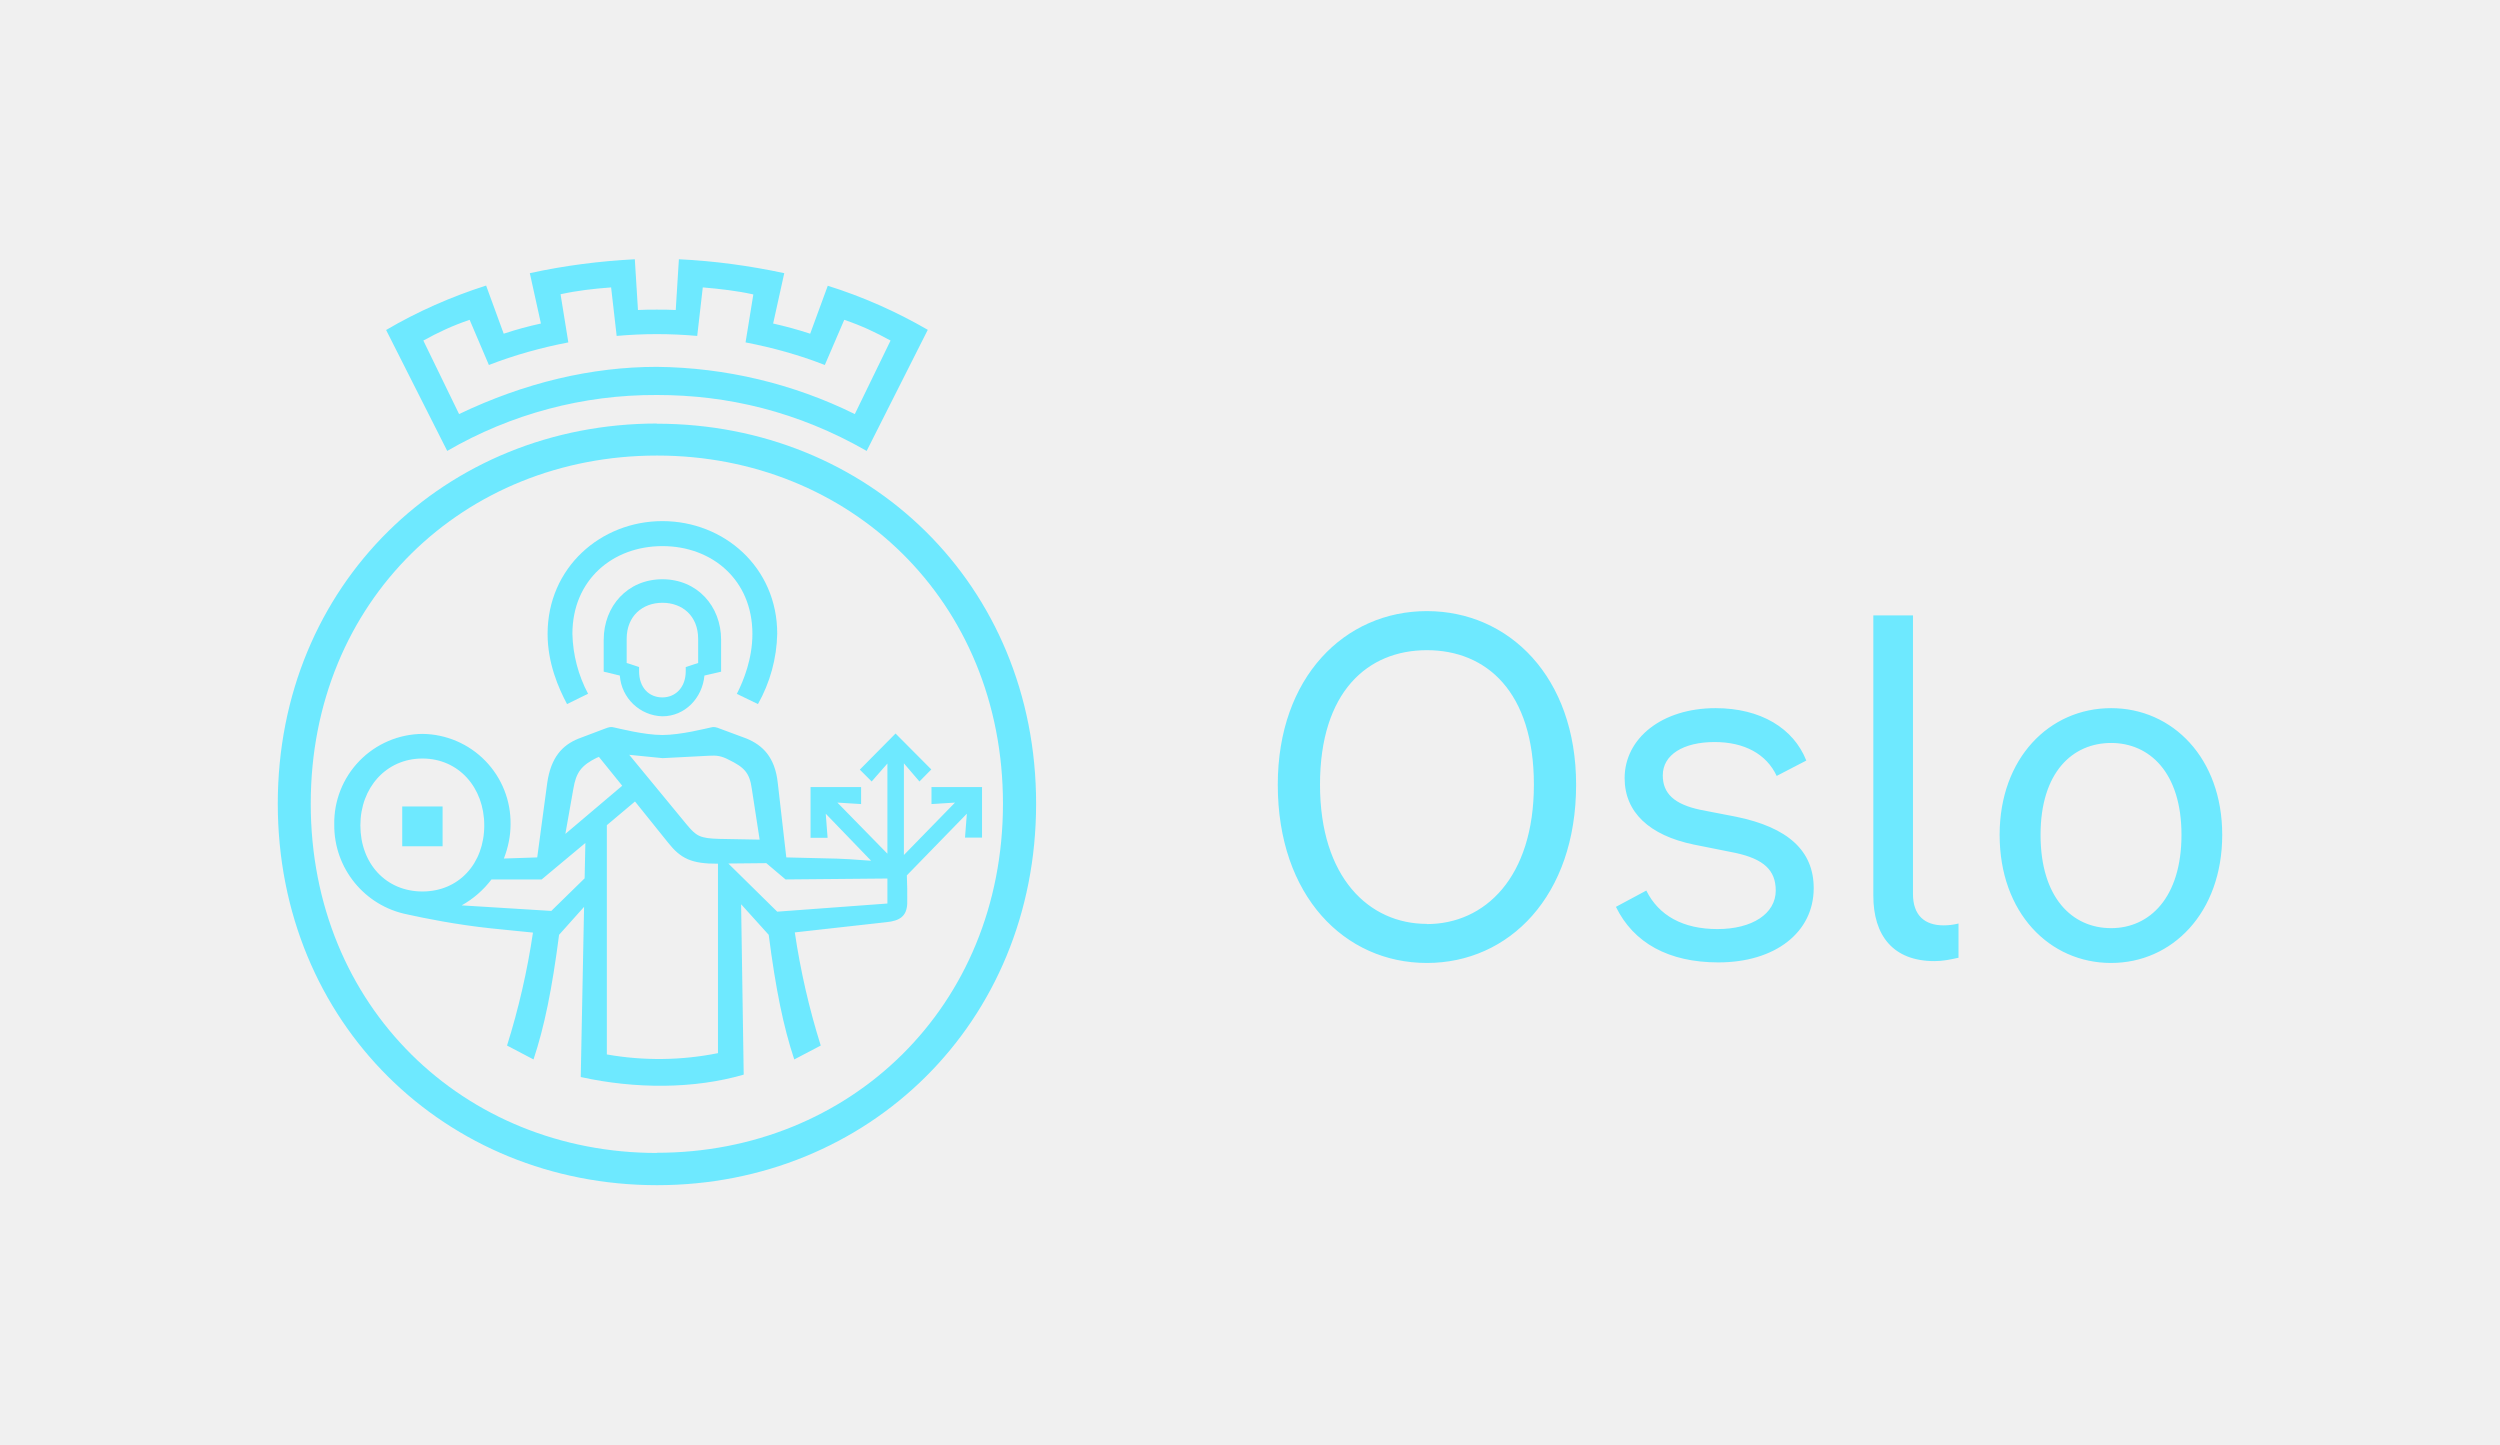
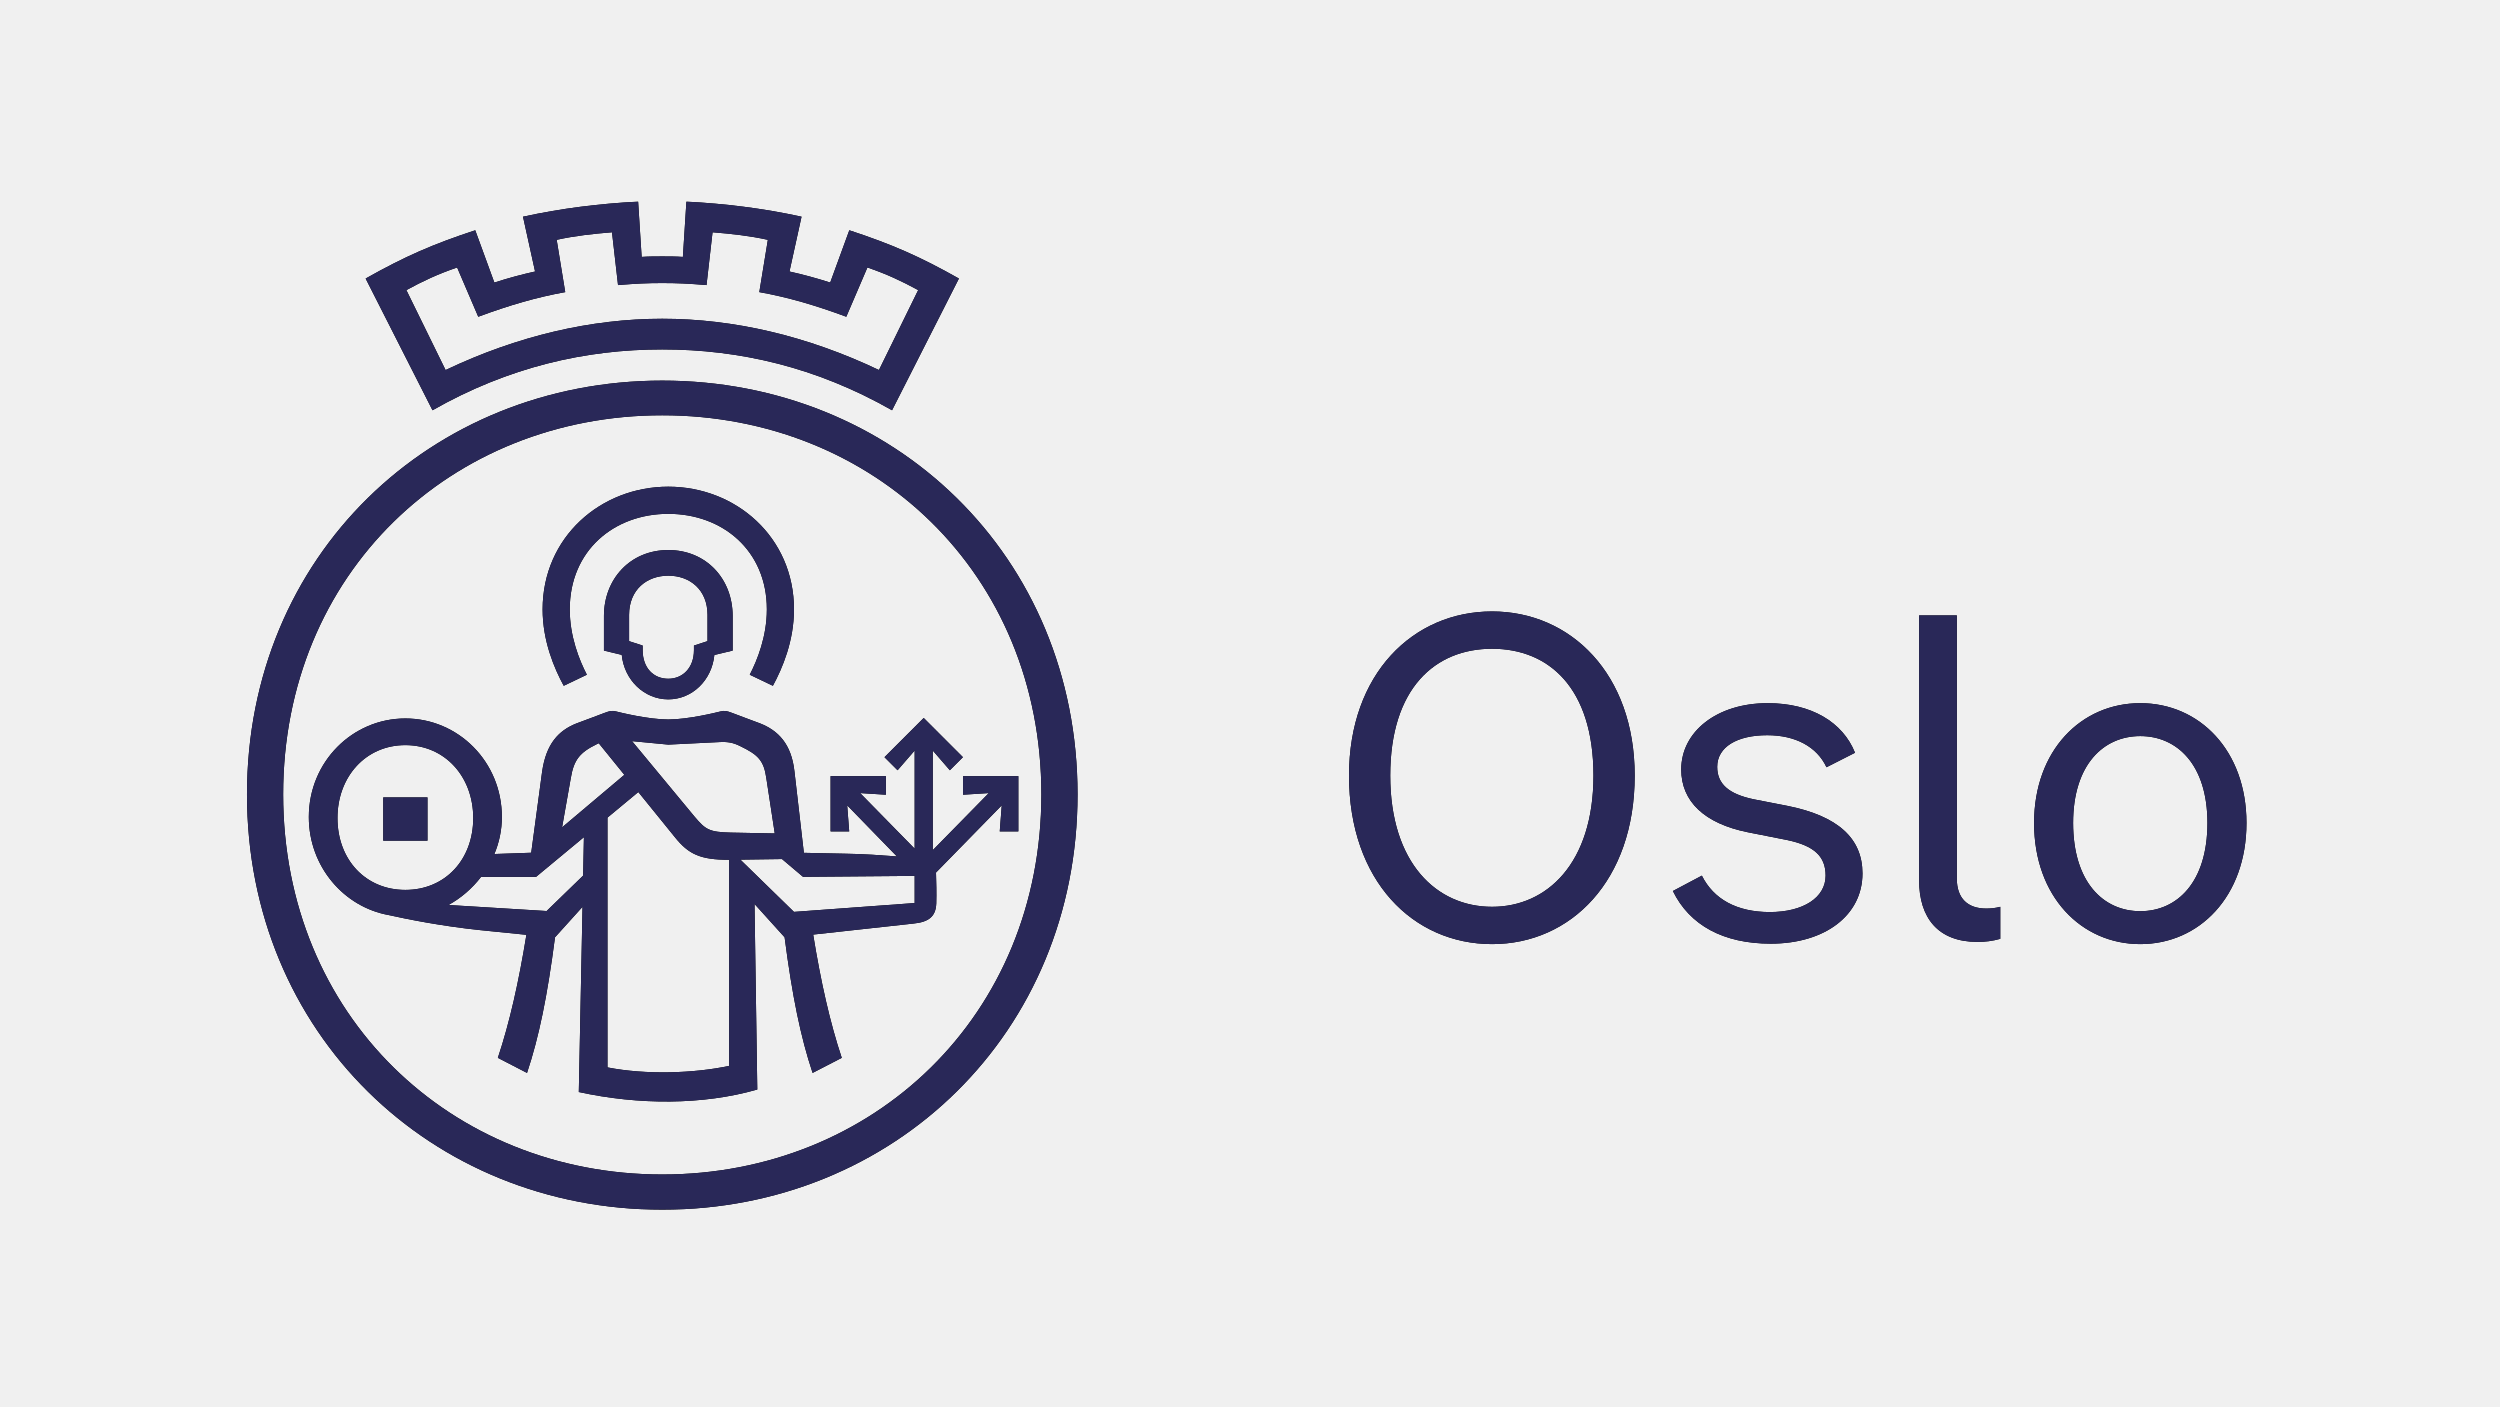
- <svg xmlns="http://www.w3.org/2000/svg" width="135" height="78">
-   <g fill="#6EE9FF" fill-rule="evenodd">
-     <path d="M77.05 52C72.62 52 69 48.4 69 42.37c0-5.81 3.62-9.37 8.05-9.37 4.44 0 8.06 3.56 8.06 9.37 0 6.02-3.62 9.63-8.06 9.63zm0-2.1c3.13 0 5.78-2.51 5.78-7.53 0-5-2.55-7.26-5.78-7.26-3.2 0-5.77 2.25-5.77 7.26 0 5.02 2.65 7.52 5.77 7.52zm10.68-7.88c0-2.15 2.01-3.78 4.91-3.78 2.43 0 4.21 1.08 4.9 2.83l-1.6.83c-.55-1.18-1.74-1.83-3.35-1.83-1.68 0-2.8.68-2.8 1.8 0 .98.62 1.56 2.03 1.86l1.91.37c2.85.58 4.21 1.86 4.21 3.86 0 2.39-2.08 4.01-5.15 4.01-2.68 0-4.58-1.05-5.53-3l1.64-.88c.67 1.35 1.98 2.08 3.84 2.08 1.88 0 3.15-.83 3.15-2.08 0-1.1-.65-1.7-2.16-2.03l-2.25-.45c-2.43-.5-3.75-1.76-3.75-3.59zm18.02 9.7c-.45.1-.84.18-1.29.18-2.23 0-3.3-1.38-3.3-3.53V33.23h2.14v15.04c0 1.15.62 1.7 1.66 1.7.25 0 .52-.03.8-.1v1.85zM114 52c-3.32 0-6.02-2.7-6.02-6.92 0-4.13 2.68-6.84 6.02-6.84 3.32 0 6 2.7 6 6.84 0 4.21-2.7 6.92-6 6.92zm0-1.88c2.08 0 3.8-1.65 3.8-5.04 0-3.38-1.74-4.96-3.8-4.96-2.08 0-3.81 1.58-3.81 4.96 0 3.39 1.7 5.04 3.81 5.04zm-72.03-.89l-2.64-2.6 2.05-.02 1.04.88 5.5-.05v1.35l-5.95.44zm-9.2 7.71V44.56l1.52-1.28 1.8 2.24c.67.84 1.25 1.13 2.68 1.12v10.23a16.2 16.2 0 0 1-6 .07zm-3-7.75l-4.84-.3a5.21 5.21 0 0 0 1.61-1.4h2.71l2.36-1.97-.04 1.91-1.8 1.76zm-10.31-4.62c0-2.04 1.4-3.61 3.35-3.61 1.96 0 3.34 1.57 3.34 3.61 0 2.07-1.38 3.57-3.34 3.57s-3.35-1.5-3.35-3.57zm12.8-3.66l.08-.04 1.26 1.56-3.07 2.6.43-2.43c.15-.9.43-1.27 1.3-1.7zm6.02-.1c.42-.03.69.02 1.04.2.86.42 1.16.7 1.28 1.6l.42 2.73-2.18-.04c-1.06-.03-1.24-.15-1.78-.8l-3.08-3.74 1.8.18 2.5-.13zM50.3 42.5v.92l1.27-.08-2.76 2.83v-4.95l.84.98.64-.65-1.93-1.94-1.93 1.95.64.64.85-.97v4.87l-2.7-2.76 1.28.08v-.92h-2.73v2.74h.92l-.1-1.3 2.45 2.54c-.77-.06-1.6-.12-2.52-.13l-2.06-.05-.46-4.02c-.15-1.4-.82-2.04-1.69-2.4l-1.4-.52c-.26-.1-.34-.13-.56-.07-.2.04-1.59.4-2.58.4s-2.37-.36-2.57-.4c-.23-.06-.3-.03-.57.07l-1.4.53c-.86.35-1.48 1-1.68 2.39l-.54 4.02-1.8.06c.22-.57.36-1.19.36-1.84a4.81 4.81 0 0 0-4.76-4.89 4.81 4.81 0 0 0-4.76 4.9A4.9 4.9 0 0 0 22 49.38c.9.2 2.62.55 4.5.75l2.28.23a39.81 39.81 0 0 1-1.4 6.1l1.43.75c.59-1.78 1-3.79 1.38-6.73l1.35-1.51-.18 9.19c2.95.65 6.12.65 8.8-.13l-.14-9.2 1.49 1.65c.38 2.94.79 4.95 1.38 6.73l1.43-.75a39.72 39.72 0 0 1-1.4-6.11l4.92-.55c.78-.07 1.12-.35 1.15-1 .01-.52 0-1.04-.02-1.53l3.24-3.33-.1 1.29h.92V42.5H50.3zM25.36 17.27l1.04 2.44c1.39-.54 2.83-.94 4.29-1.22l-.42-2.6c.9-.2 1.8-.3 2.73-.37l.3 2.62c1.44-.13 2.9-.13 4.35 0l.3-2.62c.92.08 1.84.18 2.73.38l-.42 2.59c1.46.28 2.9.68 4.28 1.22l1.05-2.44c.94.32 1.68.67 2.5 1.12l-1.93 3.97a24.73 24.73 0 0 0-10.69-2.55c-3.52 0-7.13.85-10.68 2.55l-1.93-3.97c.82-.45 1.56-.8 2.5-1.12zm10.12 4.06c3.79 0 7.58.88 11.32 3.02l3.3-6.54c-1.71-.99-3.52-1.79-5.4-2.38l-.95 2.59c-.7-.23-1.34-.4-2-.55l.6-2.72c-1.88-.4-3.78-.66-5.69-.75l-.17 2.74c-.35-.02-.7-.02-1.02-.02-.32 0-.67 0-1.02.02L34.28 14c-1.88.1-3.74.33-5.67.75l.6 2.72c-.68.15-1.32.32-2.01.55l-.95-2.6c-1.88.6-3.7 1.4-5.4 2.4l3.3 6.53c3.44-2 7.35-3.04 11.32-3.02z" />
-     <path d="M21.72 45.7h2.18v-2.15h-2.18v2.14zm10.04-8.23a7.25 7.25 0 0 1-.85-3.24c0-2.92 2.18-4.74 4.86-4.74s4.86 1.82 4.86 4.74c0 1.34-.47 2.51-.84 3.24l1.14.55a8.09 8.09 0 0 0 1.04-3.8c0-3.59-2.88-6.08-6.2-6.08-3.32 0-6.2 2.5-6.2 6.09 0 1.57.58 2.91 1.05 3.79l1.14-.56z" />
-     <path d="M37.7 34.5v1.3l-.67.22v.22c0 .9-.57 1.42-1.26 1.42-.72 0-1.26-.52-1.26-1.42v-.22l-.67-.22v-1.3c0-1.25.87-1.95 1.93-1.95 1.07 0 1.93.7 1.93 1.95m-5.1.05v1.72l.87.21a2.37 2.37 0 0 0 2.3 2.2c1.19 0 2.15-.95 2.27-2.2l.9-.21v-1.72c0-1.82-1.29-3.27-3.17-3.27s-3.17 1.45-3.17 3.27" />
-     <path d="M35.48 62.26c-10.42 0-18.7-7.88-18.7-18.86 0-10.97 8.28-18.8 18.7-18.8 10.4 0 18.68 7.83 18.68 18.8 0 10.98-8.28 18.85-18.69 18.85m0-39.38C24.07 22.88 15 31.55 15 43.4 15 55.25 24.07 64 35.48 64c11.4 0 20.47-8.75 20.47-20.6 0-11.84-9.07-20.52-20.48-20.52" />
+ <svg xmlns="http://www.w3.org/2000/svg" xmlns:xlink="http://www.w3.org/1999/xlink" width="496" height="279" viewBox="0 0 496 279">
+   <defs>
+     <path id="oslo-logo-a" d="M29.027,66.31 C44.612,66.31 57.325,53.772 57.325,32.875 C57.325,12.674 44.612,0.31 29.027,0.31 C13.354,0.31 0.642,12.674 0.642,32.875 C0.642,53.772 13.354,66.31 29.027,66.31 M29.027,58.909 C18.056,58.909 8.826,50.289 8.826,32.875 C8.826,15.46 17.795,7.711 29.027,7.711 C40.259,7.711 49.14,15.46 49.14,32.875 C49.14,50.289 39.911,58.909 29.027,58.909 M66.555,31.656 C66.555,38.012 71.17,42.366 79.702,44.107 L87.626,45.674 C92.937,46.806 95.201,48.896 95.201,52.727 C95.201,57.081 90.76,59.954 84.143,59.954 C77.612,59.954 72.998,57.429 70.647,52.727 L64.9,55.775 C68.209,62.566 74.913,66.223 84.317,66.223 C95.114,66.223 102.515,60.563 102.515,52.292 C102.515,45.326 97.639,40.885 87.626,38.883 L80.922,37.577 C75.958,36.532 73.694,34.529 73.694,31.133 C73.694,27.215 77.612,24.864 83.621,24.864 C89.193,24.864 93.46,27.128 95.375,31.221 L101.035,28.347 C98.597,22.252 92.328,18.508 83.708,18.508 C73.608,18.508 66.555,24.168 66.555,31.656 M129.856,65.266 L129.856,58.909 C128.898,59.17 127.94,59.257 127.069,59.257 C123.412,59.257 121.235,57.255 121.235,53.337 L121.235,1.094 L113.747,1.094 L113.747,53.598 C113.747,61.086 117.491,65.875 125.328,65.875 C126.895,65.875 128.288,65.701 129.856,65.266 M157.631,66.31 C169.298,66.31 178.702,56.907 178.702,42.279 C178.702,27.912 169.386,18.508 157.631,18.508 C145.877,18.508 136.56,27.912 136.56,42.279 C136.56,56.907 145.964,66.31 157.631,66.31 M157.631,59.78 C150.317,59.78 144.309,54.033 144.309,42.279 C144.309,30.611 150.404,25.039 157.631,25.039 C164.858,25.039 170.953,30.611 170.953,42.279 C170.953,54.033 164.945,59.78 157.631,59.78" />
+     <path id="oslo-logo-c" d="M82.394,35.512 C128.279,35.512 164.788,70.225 164.788,117.606 C164.788,164.988 128.279,200 82.394,200 C36.509,200 -0,164.988 -0,117.606 C-0,70.225 36.509,35.512 82.394,35.512 Z M82.394,193.018 C124.29,193.018 157.606,161.497 157.606,117.606 C157.606,73.716 124.29,42.394 82.394,42.394 C40.499,42.394 7.182,73.716 7.182,117.606 C7.182,161.497 40.499,193.018 82.394,193.018 Z M142.067,113.98 L153.04,113.98 L153.04,124.953 L149.349,124.953 L149.747,119.777 L136.703,133.114 C136.755,135.093 136.826,137.149 136.758,139.252 C136.658,141.845 135.261,142.943 132.169,143.242 L112.334,145.42 C113.864,154.836 115.672,162.879 118.004,169.876 L112.219,172.868 C109.846,165.748 108.195,157.725 106.666,145.96 L100.697,139.345 L101.247,176.16 C90.474,179.252 77.706,179.252 65.835,176.658 L66.571,139.912 L61.114,145.96 C59.585,157.725 57.934,165.748 55.561,172.868 L49.775,169.876 C52.104,162.891 53.91,154.862 55.438,145.466 L46.284,144.539 C38.71,143.755 31.745,142.364 28.171,141.559 C19.211,139.966 12.269,131.909 12.269,122.095 C12.269,111.122 20.947,102.543 31.421,102.543 C41.895,102.543 50.573,111.122 50.573,122.095 C50.573,124.688 50.033,127.167 49.081,129.439 L56.393,129.183 L58.553,113.117 C59.351,107.531 61.845,104.938 65.336,103.541 C67.132,102.843 69.426,102.045 70.922,101.446 C72.02,101.047 72.319,100.948 73.217,101.147 C74.015,101.347 79.601,102.743 83.591,102.743 C87.581,102.743 93.167,101.347 93.965,101.147 C94.862,100.948 95.162,101.047 96.259,101.446 C97.755,102.045 100.049,102.843 101.845,103.541 C105.336,104.938 108.03,107.531 108.628,113.117 L110.488,129.202 L118.803,129.376 C122.526,129.43 125.853,129.682 128.949,129.92 L119.082,119.777 L119.481,124.953 L115.79,124.953 L115.79,113.98 L126.762,113.98 L126.762,117.671 L121.65,117.348 L132.468,128.379 L132.468,108.905 L129.077,112.818 L126.483,110.225 L134.264,102.444 L142.044,110.225 L139.451,112.818 L136.06,108.905 L136.06,128.678 L147.178,117.348 L142.067,117.671 L142.067,113.98 Z M71.521,171.771 C79.102,173.267 88.678,172.968 95.661,171.471 L95.661,130.579 C89.917,130.598 87.588,129.461 84.887,126.085 L77.641,117.141 L71.521,122.217 L71.521,171.771 Z M59.451,140.748 L66.695,133.721 L66.848,126.093 L57.356,133.965 L46.45,133.965 C44.683,136.271 42.453,138.185 39.977,139.55 L59.451,140.748 Z M17.955,122.294 C17.955,130.574 23.541,136.559 31.421,136.559 C39.301,136.559 44.887,130.574 44.887,122.294 C44.887,114.115 39.301,107.831 31.421,107.831 C23.541,107.831 17.955,114.115 17.955,122.294 Z M69.426,107.631 C65.935,109.327 64.837,110.823 64.239,114.414 L62.513,124.152 L74.873,113.725 L69.792,107.455 C69.672,107.51 69.55,107.569 69.426,107.631 Z M108.523,140.918 L132.468,139.162 L132.468,133.775 L110.324,133.965 L106.147,130.436 L97.888,130.551 L108.523,140.918 Z M93.666,107.232 L83.591,107.73 L76.395,107.042 L88.778,121.995 C90.972,124.588 91.67,125.087 95.96,125.187 L104.712,125.355 L103.042,114.414 C102.544,110.823 101.346,109.726 97.855,108.03 C96.459,107.332 95.361,107.132 93.666,107.232 Z M27.032,126.784 L27.032,118.205 L35.81,118.205 L35.81,126.784 L27.032,126.784 Z M82.394,29.326 C67.133,29.326 51.871,32.817 36.808,41.396 L23.542,15.261 C31.322,10.873 36.808,8.479 45.287,5.686 L49.078,16.06 C51.871,15.162 54.464,14.463 57.157,13.865 L54.763,2.992 C62.544,1.296 70.025,0.399 77.606,0 L78.304,10.972 C79.701,10.873 81.097,10.873 82.394,10.873 C83.691,10.873 85.088,10.873 86.484,10.972 L87.182,0 C94.763,0.399 102.245,1.296 110.025,2.992 L107.631,13.865 C110.324,14.463 112.918,15.162 115.711,16.06 L119.502,5.686 C127.98,8.479 133.467,10.873 141.247,15.261 L127.98,41.396 C112.918,32.817 97.656,29.326 82.394,29.326 Z M41.696,13.067 C37.905,14.364 34.913,15.76 31.621,17.556 L39.402,33.416 C53.666,26.633 68.23,23.241 82.394,23.241 C96.559,23.241 111.122,26.633 125.387,33.416 L133.167,17.556 C129.876,15.76 126.883,14.364 123.092,13.067 L118.903,22.842 C112.718,20.548 107.232,18.952 101.646,17.955 L103.342,7.581 C99.751,6.783 96.06,6.384 92.369,6.085 L91.173,16.558 C87.482,16.259 85.387,16.159 82.394,16.159 C79.402,16.159 77.307,16.259 73.616,16.558 L72.419,6.085 C68.729,6.384 65.038,6.783 61.446,7.581 L63.142,17.955 C57.556,18.952 52.07,20.548 45.885,22.842 L41.696,13.067 Z M67.431,93.865 L62.843,96.06 C60.947,92.568 58.654,87.182 58.654,80.898 C58.654,66.533 70.225,56.558 83.591,56.558 C96.957,56.558 108.528,66.533 108.528,80.898 C108.528,87.182 106.234,92.568 104.34,96.06 L99.751,93.865 C101.246,90.972 103.141,86.284 103.141,80.898 C103.141,69.227 94.365,61.945 83.591,61.945 C72.817,61.945 64.04,69.227 64.04,80.898 C64.04,86.284 65.934,90.972 67.431,93.865 Z M70.823,82.194 C70.823,74.912 76.01,69.127 83.591,69.127 C91.172,69.127 96.359,74.912 96.359,82.194 L96.359,89.077 L92.728,89.949 C92.234,94.94 88.359,98.753 83.591,98.753 C78.816,98.753 74.855,94.928 74.353,89.925 L70.823,89.077 L70.823,82.194 Z M91.371,81.995 C91.371,77.007 87.88,74.214 83.591,74.214 C79.302,74.214 75.811,77.007 75.811,81.995 L75.811,87.204 L78.504,88.079 L78.504,88.977 C78.504,92.568 80.698,94.663 83.591,94.663 C86.385,94.663 88.678,92.568 88.678,88.977 L88.678,88.079 L91.371,87.204 L91.371,81.995 Z" />
+   </defs>
+   <g fill="none" fill-rule="evenodd">
+     <g transform="translate(267 121)">
+       <mask id="oslo-logo-b" fill="#fff">
+         <use xlink:href="#oslo-logo-a" />
+       </mask>
+       <use fill="#000" xlink:href="#oslo-logo-a" />
+       <g fill="#292858" mask="url(#oslo-logo-b)">
+         <rect width="399" height="331" transform="translate(-111 -132)" />
+       </g>
+     </g>
+     <g transform="translate(49 40)">
+       <mask id="oslo-logo-d" fill="#fff">
+         <use xlink:href="#oslo-logo-c" />
+       </mask>
+       <use fill="#000" xlink:href="#oslo-logo-c" />
+       <g fill="#292858" mask="url(#oslo-logo-d)">
+         <rect width="165" height="200" />
+       </g>
+     </g>
  </g>
</svg>
